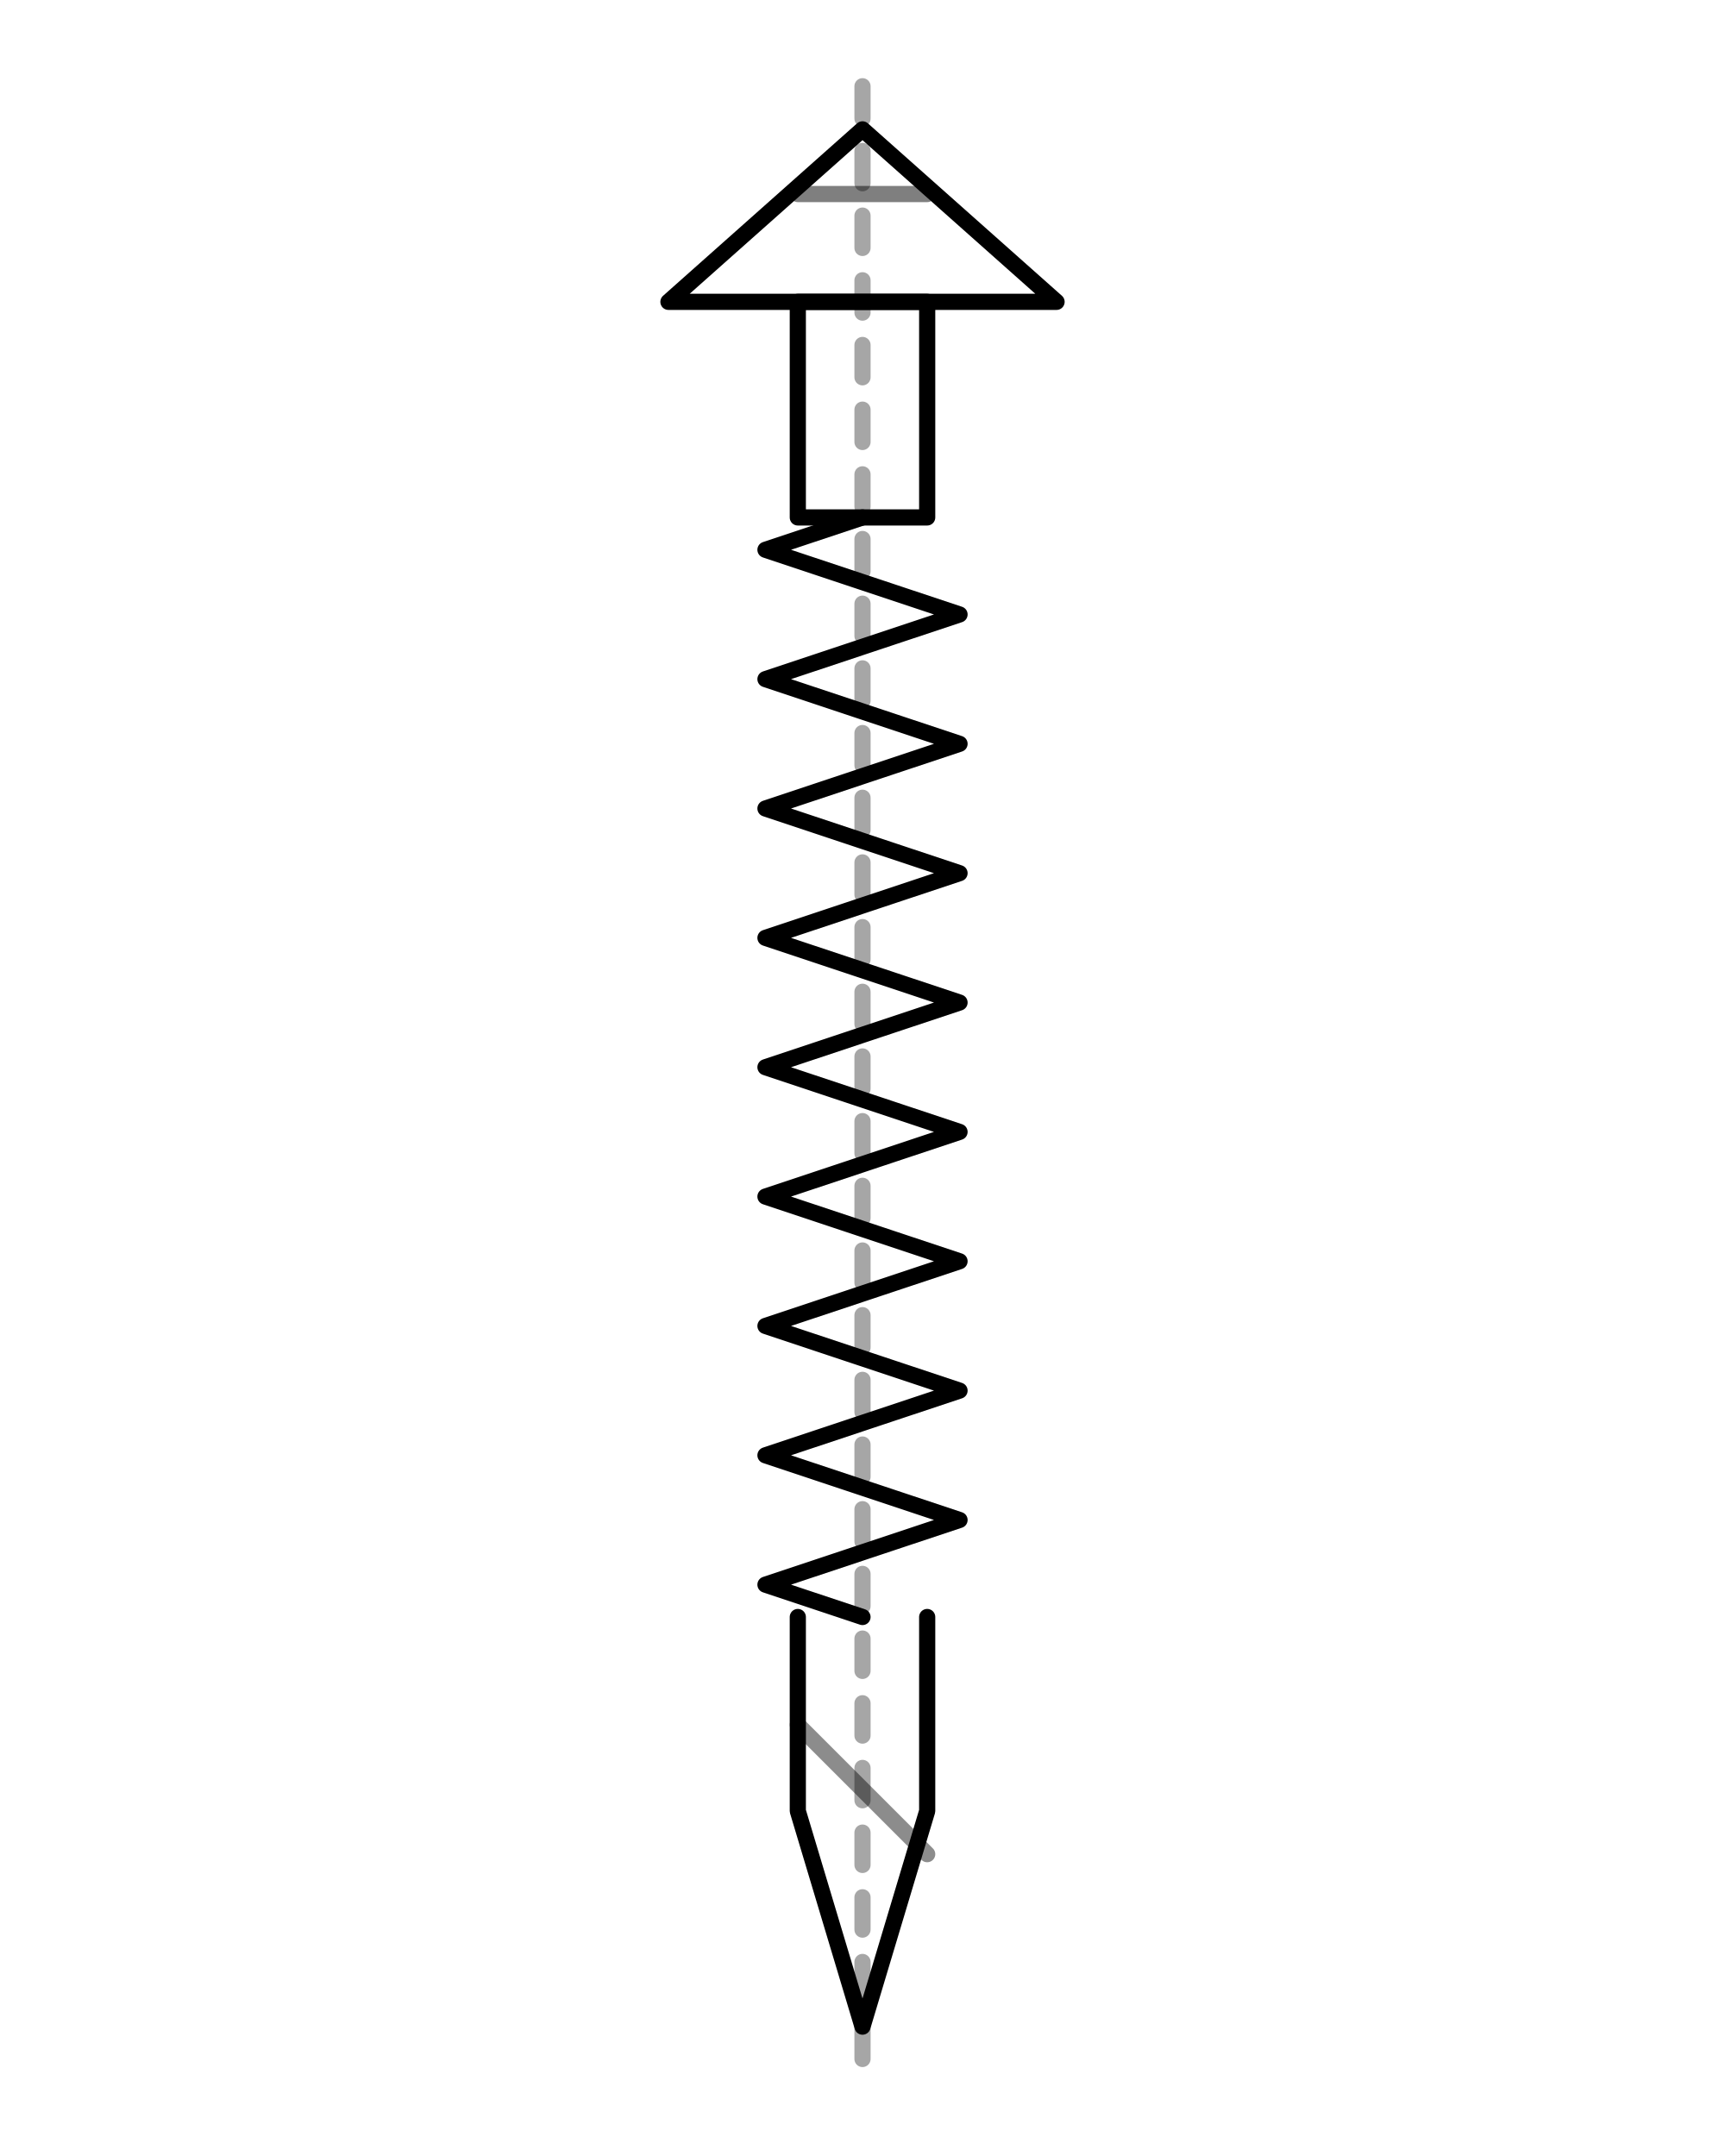
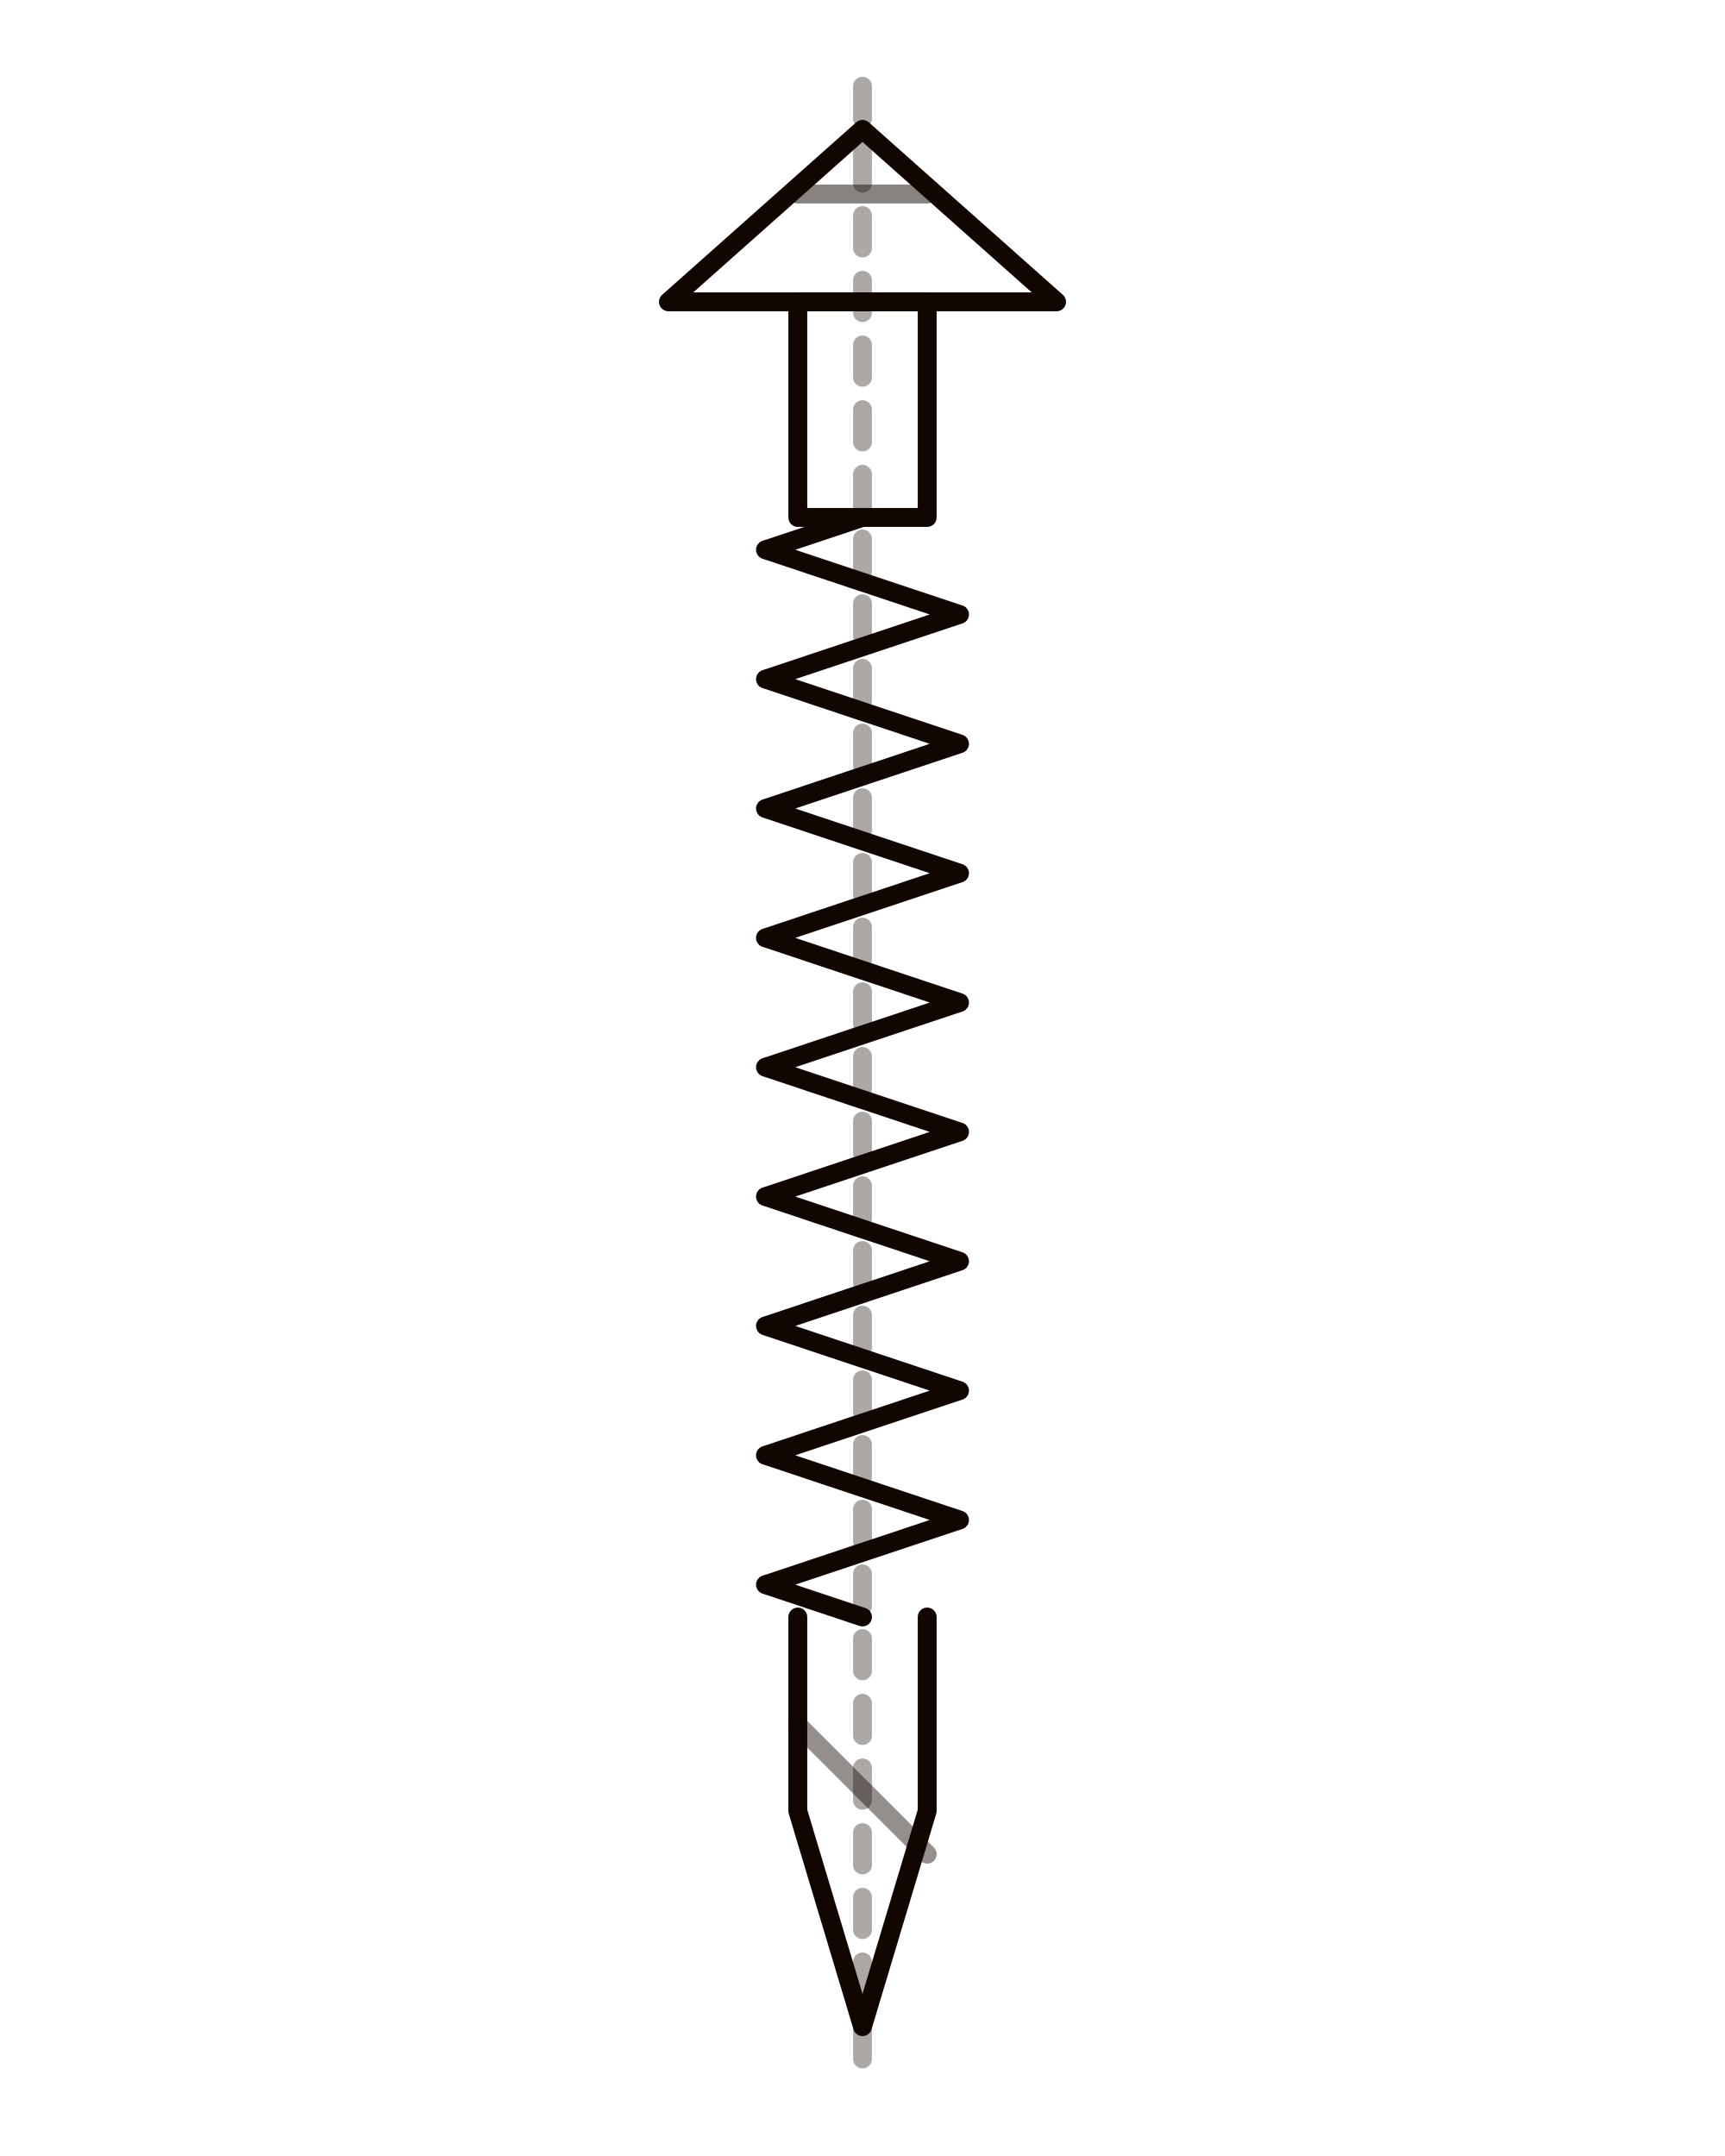
- <svg xmlns="http://www.w3.org/2000/svg" viewBox="0 0 160 200" fill="none" stroke="currentColor" stroke-width="1.5" stroke-linecap="round" stroke-linejoin="round" aria-hidden="true">
+ <svg xmlns="http://www.w3.org/2000/svg" viewBox="0 0 160 200" fill="none" stroke="#120700" stroke-width="1.75" stroke-linecap="round" stroke-linejoin="round" aria-hidden="true">
  <line x1="80" y1="8" x2="80" y2="192" stroke-dasharray="3 3" opacity="0.35" />
  <path d="M62 28 L80 12 L98 28 Z" />
  <path d="M74 18 L86 18" opacity="0.5" />
  <rect x="74" y="28" width="12" height="20" />
  <path d="M 80 48 L 71 51 L 80 54 M 80 54 L 89 57 L 80 60 M 80 60 L 71 63 L 80 66 M 80 66 L 89 69 L 80 72 M 80 72 L 71 75 L 80 78 M 80 78 L 89 81 L 80 84 M 80 84 L 71 87 L 80 90 M 80 90 L 89 93 L 80 96 M 80 96 L 71 99 L 80 102 M 80 102 L 89 105 L 80 108 M 80 108 L 71 111 L 80 114 M 80 114 L 89 117 L 80 120 M 80 120 L 71 123 L 80 126 M 80 126 L 89 129 L 80 132 M 80 132 L 71 135 L 80 138 M 80 138 L 89 141 L 80 144 M 80 144 L 71 147 L 80 150" />
  <path d="M74 150 L74 168 L80 188 L86 168 L86 150" />
  <line x1="74" y1="160" x2="86" y2="172" opacity="0.45" />
</svg>
